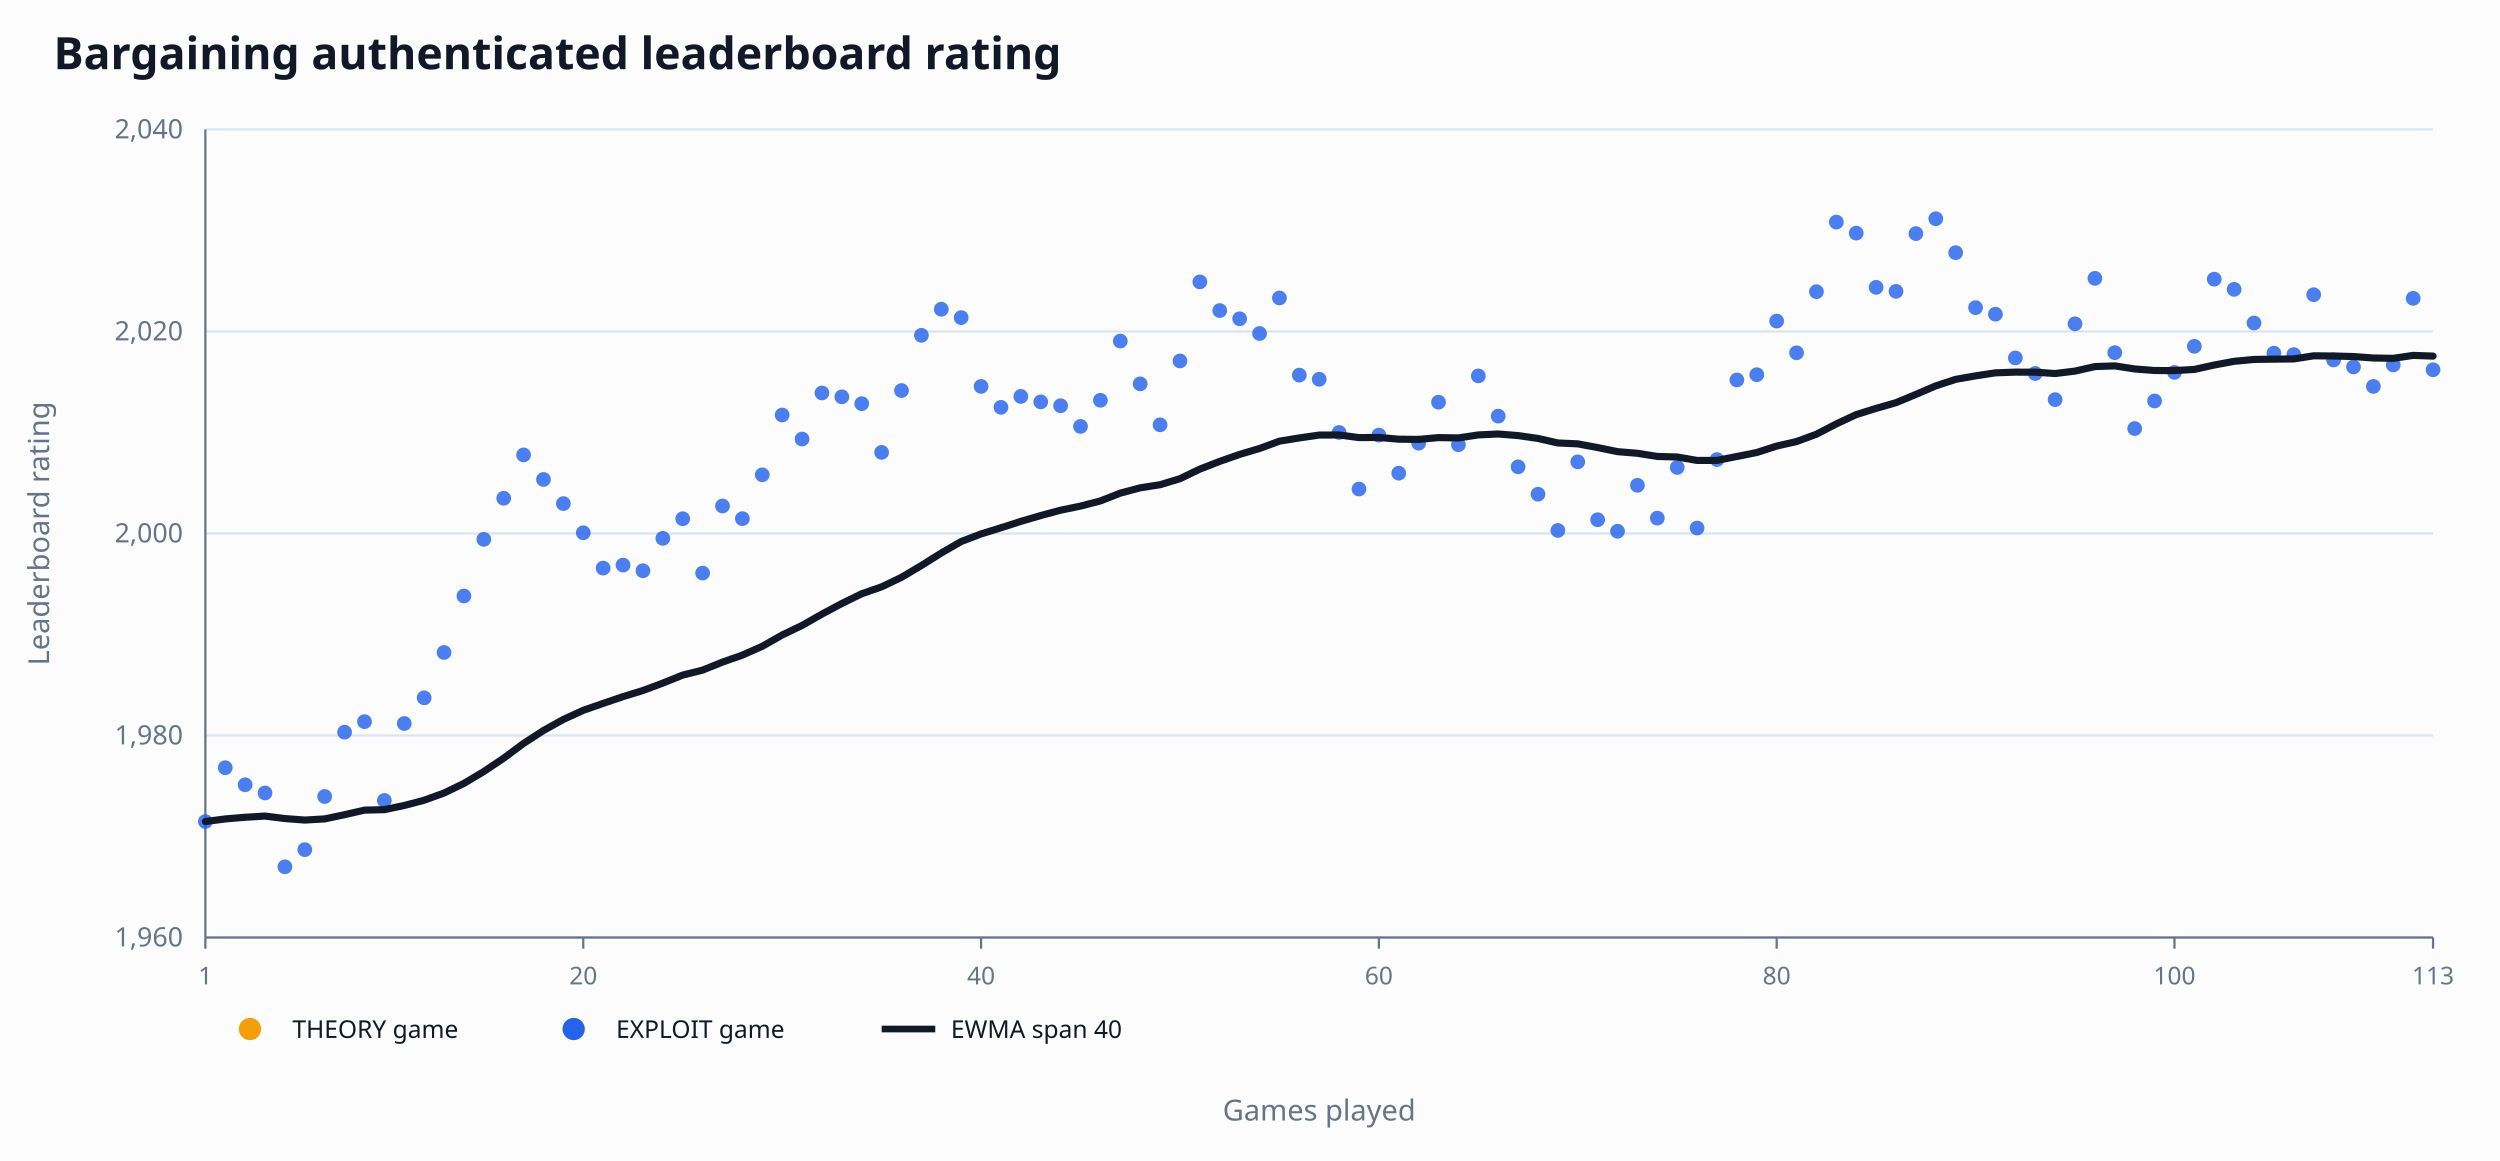
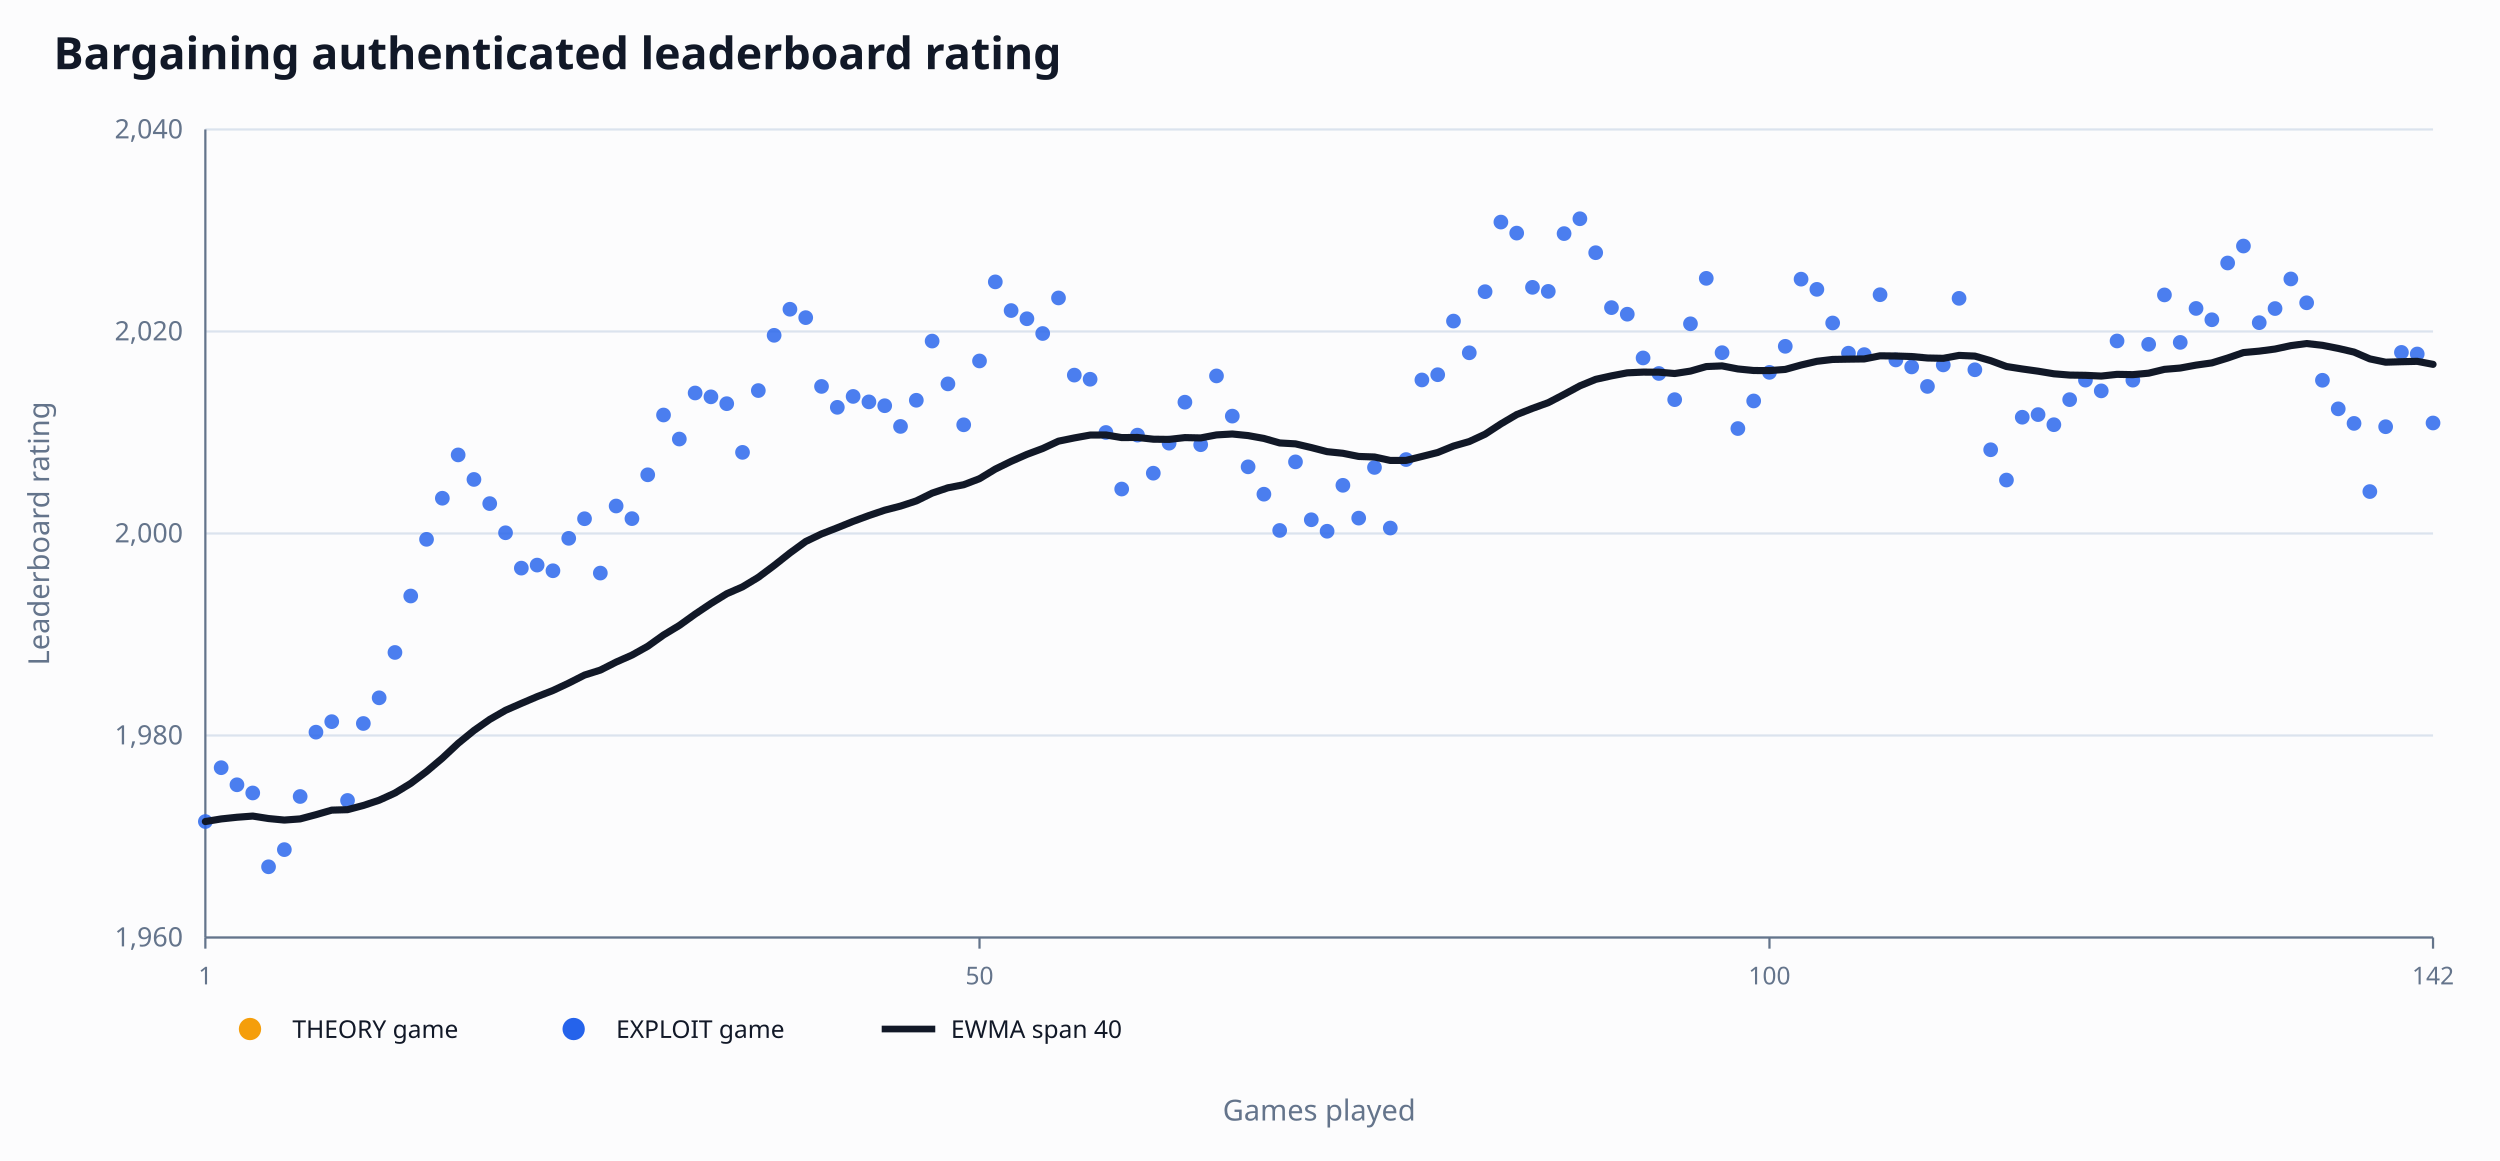
<svg xmlns="http://www.w3.org/2000/svg" width="1120" height="520" viewBox="0 0 1120 520">
  <rect width="100%" height="100%" fill="#fcfcfd" />
  <text x="24" y="31" font-family="system-ui,sans-serif" font-size="20" font-weight="700" fill="#111827">Bargaining authenticated leaderboard rating</text>
  <line x1="92" y1="420.00" x2="1090" y2="420.00" stroke="#dbe3ee" stroke-width="1" />
  <text x="82" y="424.00" text-anchor="end" font-family="system-ui,sans-serif" font-size="12" fill="#64748b">1,960</text>
  <line x1="92" y1="329.50" x2="1090" y2="329.50" stroke="#dbe3ee" stroke-width="1" />
  <text x="82" y="333.50" text-anchor="end" font-family="system-ui,sans-serif" font-size="12" fill="#64748b">1,980</text>
  <line x1="92" y1="239.00" x2="1090" y2="239.00" stroke="#dbe3ee" stroke-width="1" />
  <text x="82" y="243.00" text-anchor="end" font-family="system-ui,sans-serif" font-size="12" fill="#64748b">2,000</text>
  <line x1="92" y1="148.50" x2="1090" y2="148.50" stroke="#dbe3ee" stroke-width="1" />
  <text x="82" y="152.50" text-anchor="end" font-family="system-ui,sans-serif" font-size="12" fill="#64748b">2,020</text>
  <line x1="92" y1="58.00" x2="1090" y2="58.00" stroke="#dbe3ee" stroke-width="1" />
  <text x="82" y="62.00" text-anchor="end" font-family="system-ui,sans-serif" font-size="12" fill="#64748b">2,040</text>
  <line x1="92.00" y1="420" x2="92.00" y2="425" stroke="#64748b" />
  <text x="92.00" y="441" text-anchor="middle" font-family="system-ui,sans-serif" font-size="11" fill="#64748b">1</text>
-   <line x1="261.30" y1="420" x2="261.30" y2="425" stroke="#64748b" />
-   <text x="261.30" y="441" text-anchor="middle" font-family="system-ui,sans-serif" font-size="11" fill="#64748b">20</text>
-   <line x1="439.52" y1="420" x2="439.52" y2="425" stroke="#64748b" />
-   <text x="439.52" y="441" text-anchor="middle" font-family="system-ui,sans-serif" font-size="11" fill="#64748b">40</text>
-   <line x1="617.73" y1="420" x2="617.73" y2="425" stroke="#64748b" />
-   <text x="617.73" y="441" text-anchor="middle" font-family="system-ui,sans-serif" font-size="11" fill="#64748b">60</text>
-   <line x1="795.95" y1="420" x2="795.95" y2="425" stroke="#64748b" />
-   <text x="795.95" y="441" text-anchor="middle" font-family="system-ui,sans-serif" font-size="11" fill="#64748b">80</text>
-   <line x1="974.16" y1="420" x2="974.16" y2="425" stroke="#64748b" />
-   <text x="974.16" y="441" text-anchor="middle" font-family="system-ui,sans-serif" font-size="11" fill="#64748b">100</text>
+   <line x1="438.82" y1="420" x2="438.82" y2="425" stroke="#64748b" />
+   <text x="438.82" y="441" text-anchor="middle" font-family="system-ui,sans-serif" font-size="11" fill="#64748b">50</text>
+   <line x1="792.72" y1="420" x2="792.72" y2="425" stroke="#64748b" />
+   <text x="792.72" y="441" text-anchor="middle" font-family="system-ui,sans-serif" font-size="11" fill="#64748b">100</text>
  <line x1="1090.00" y1="420" x2="1090.00" y2="425" stroke="#64748b" />
-   <text x="1090.00" y="441" text-anchor="middle" font-family="system-ui,sans-serif" font-size="11" fill="#64748b">113</text>
+   <text x="1090.00" y="441" text-anchor="middle" font-family="system-ui,sans-serif" font-size="11" fill="#64748b">142</text>
  <line x1="92" y1="58" x2="92" y2="420" stroke="#64748b" />
  <line x1="92" y1="420" x2="1090" y2="420" stroke="#64748b" />
  <text x="591.00" y="502" text-anchor="middle" font-family="system-ui,sans-serif" font-size="13" fill="#64748b">Games played</text>
  <text x="22" y="239.00" text-anchor="middle" transform="rotate(-90 22 239.00)" font-family="system-ui,sans-serif" font-size="13" fill="#64748b">Leaderboard rating</text>
  <circle cx="92.00" cy="368.05" r="3.3" fill="#2563eb" opacity="0.82" />
-   <circle cx="100.91" cy="343.93" r="3.3" fill="#2563eb" opacity="0.82" />
-   <circle cx="109.82" cy="351.58" r="3.3" fill="#2563eb" opacity="0.82" />
-   <circle cx="118.73" cy="355.25" r="3.3" fill="#2563eb" opacity="0.82" />
-   <circle cx="127.64" cy="388.32" r="3.3" fill="#2563eb" opacity="0.82" />
-   <circle cx="136.55" cy="380.63" r="3.3" fill="#2563eb" opacity="0.82" />
-   <circle cx="145.46" cy="356.83" r="3.3" fill="#2563eb" opacity="0.82" />
-   <circle cx="154.38" cy="328.01" r="3.3" fill="#2563eb" opacity="0.82" />
-   <circle cx="163.29" cy="323.30" r="3.3" fill="#2563eb" opacity="0.82" />
-   <circle cx="172.20" cy="358.60" r="3.3" fill="#2563eb" opacity="0.82" />
-   <circle cx="181.11" cy="324.12" r="3.3" fill="#2563eb" opacity="0.82" />
-   <circle cx="190.02" cy="312.62" r="3.3" fill="#2563eb" opacity="0.82" />
-   <circle cx="198.93" cy="292.30" r="3.3" fill="#2563eb" opacity="0.82" />
-   <circle cx="207.84" cy="267.01" r="3.3" fill="#2563eb" opacity="0.82" />
-   <circle cx="216.75" cy="241.62" r="3.3" fill="#2563eb" opacity="0.82" />
-   <circle cx="225.66" cy="223.21" r="3.3" fill="#2563eb" opacity="0.82" />
-   <circle cx="234.57" cy="203.80" r="3.3" fill="#2563eb" opacity="0.82" />
-   <circle cx="243.48" cy="214.79" r="3.3" fill="#2563eb" opacity="0.82" />
-   <circle cx="252.39" cy="225.61" r="3.3" fill="#2563eb" opacity="0.82" />
-   <circle cx="261.30" cy="238.68" r="3.3" fill="#2563eb" opacity="0.82" />
-   <circle cx="270.21" cy="254.52" r="3.3" fill="#2563eb" opacity="0.82" />
-   <circle cx="279.12" cy="253.16" r="3.3" fill="#2563eb" opacity="0.82" />
-   <circle cx="288.04" cy="255.70" r="3.3" fill="#2563eb" opacity="0.82" />
-   <circle cx="296.95" cy="241.17" r="3.3" fill="#2563eb" opacity="0.82" />
-   <circle cx="305.86" cy="232.39" r="3.3" fill="#2563eb" opacity="0.82" />
-   <circle cx="314.77" cy="256.74" r="3.3" fill="#2563eb" opacity="0.82" />
-   <circle cx="323.68" cy="226.69" r="3.3" fill="#2563eb" opacity="0.82" />
-   <circle cx="332.59" cy="232.35" r="3.3" fill="#2563eb" opacity="0.82" />
-   <circle cx="341.50" cy="212.71" r="3.3" fill="#2563eb" opacity="0.82" />
-   <circle cx="350.41" cy="185.92" r="3.3" fill="#2563eb" opacity="0.82" />
-   <circle cx="359.32" cy="196.69" r="3.3" fill="#2563eb" opacity="0.82" />
-   <circle cx="368.23" cy="176.06" r="3.3" fill="#2563eb" opacity="0.82" />
-   <circle cx="377.14" cy="177.78" r="3.3" fill="#2563eb" opacity="0.82" />
-   <circle cx="386.05" cy="180.85" r="3.3" fill="#2563eb" opacity="0.82" />
-   <circle cx="394.96" cy="202.66" r="3.3" fill="#2563eb" opacity="0.82" />
-   <circle cx="403.88" cy="174.97" r="3.3" fill="#2563eb" opacity="0.82" />
-   <circle cx="412.79" cy="150.22" r="3.3" fill="#2563eb" opacity="0.82" />
-   <circle cx="421.70" cy="138.54" r="3.3" fill="#2563eb" opacity="0.82" />
-   <circle cx="430.61" cy="142.30" r="3.3" fill="#2563eb" opacity="0.82" />
-   <circle cx="439.52" cy="173.12" r="3.3" fill="#2563eb" opacity="0.82" />
-   <circle cx="448.43" cy="182.48" r="3.3" fill="#2563eb" opacity="0.82" />
-   <circle cx="457.34" cy="177.60" r="3.3" fill="#2563eb" opacity="0.82" />
-   <circle cx="466.25" cy="180.04" r="3.3" fill="#2563eb" opacity="0.82" />
-   <circle cx="475.16" cy="181.76" r="3.3" fill="#2563eb" opacity="0.82" />
-   <circle cx="484.07" cy="191.04" r="3.3" fill="#2563eb" opacity="0.82" />
-   <circle cx="492.98" cy="179.32" r="3.3" fill="#2563eb" opacity="0.82" />
-   <circle cx="501.89" cy="152.80" r="3.3" fill="#2563eb" opacity="0.82" />
-   <circle cx="510.80" cy="171.98" r="3.3" fill="#2563eb" opacity="0.82" />
-   <circle cx="519.71" cy="190.31" r="3.3" fill="#2563eb" opacity="0.82" />
-   <circle cx="528.62" cy="161.71" r="3.3" fill="#2563eb" opacity="0.82" />
-   <circle cx="537.54" cy="126.28" r="3.3" fill="#2563eb" opacity="0.82" />
-   <circle cx="546.45" cy="139.13" r="3.3" fill="#2563eb" opacity="0.82" />
-   <circle cx="555.36" cy="142.80" r="3.3" fill="#2563eb" opacity="0.82" />
-   <circle cx="564.27" cy="149.41" r="3.3" fill="#2563eb" opacity="0.82" />
-   <circle cx="573.18" cy="133.48" r="3.3" fill="#2563eb" opacity="0.82" />
-   <circle cx="582.09" cy="168.05" r="3.3" fill="#2563eb" opacity="0.82" />
-   <circle cx="591.00" cy="169.90" r="3.3" fill="#2563eb" opacity="0.82" />
-   <circle cx="599.91" cy="193.75" r="3.3" fill="#2563eb" opacity="0.82" />
-   <circle cx="608.82" cy="219.09" r="3.3" fill="#2563eb" opacity="0.82" />
-   <circle cx="617.73" cy="194.93" r="3.3" fill="#2563eb" opacity="0.82" />
-   <circle cx="626.64" cy="211.99" r="3.3" fill="#2563eb" opacity="0.82" />
-   <circle cx="635.55" cy="198.55" r="3.3" fill="#2563eb" opacity="0.82" />
-   <circle cx="644.46" cy="180.18" r="3.3" fill="#2563eb" opacity="0.82" />
-   <circle cx="653.38" cy="199.23" r="3.3" fill="#2563eb" opacity="0.82" />
-   <circle cx="662.29" cy="168.41" r="3.3" fill="#2563eb" opacity="0.82" />
-   <circle cx="671.20" cy="186.42" r="3.3" fill="#2563eb" opacity="0.82" />
-   <circle cx="680.11" cy="209.14" r="3.3" fill="#2563eb" opacity="0.82" />
-   <circle cx="689.02" cy="221.40" r="3.3" fill="#2563eb" opacity="0.82" />
-   <circle cx="697.93" cy="237.64" r="3.3" fill="#2563eb" opacity="0.82" />
-   <circle cx="706.84" cy="206.92" r="3.3" fill="#2563eb" opacity="0.82" />
-   <circle cx="715.75" cy="232.85" r="3.3" fill="#2563eb" opacity="0.82" />
-   <circle cx="724.66" cy="238.00" r="3.3" fill="#2563eb" opacity="0.82" />
-   <circle cx="733.57" cy="217.42" r="3.3" fill="#2563eb" opacity="0.82" />
-   <circle cx="742.48" cy="232.12" r="3.3" fill="#2563eb" opacity="0.82" />
-   <circle cx="751.39" cy="209.41" r="3.3" fill="#2563eb" opacity="0.82" />
-   <circle cx="760.30" cy="236.56" r="3.3" fill="#2563eb" opacity="0.82" />
-   <circle cx="769.21" cy="205.88" r="3.3" fill="#2563eb" opacity="0.82" />
-   <circle cx="778.12" cy="170.22" r="3.3" fill="#2563eb" opacity="0.82" />
-   <circle cx="787.04" cy="167.87" r="3.3" fill="#2563eb" opacity="0.82" />
-   <circle cx="795.95" cy="143.84" r="3.3" fill="#2563eb" opacity="0.82" />
-   <circle cx="804.86" cy="158.05" r="3.3" fill="#2563eb" opacity="0.82" />
-   <circle cx="813.77" cy="130.67" r="3.3" fill="#2563eb" opacity="0.82" />
-   <circle cx="822.68" cy="99.49" r="3.3" fill="#2563eb" opacity="0.82" />
-   <circle cx="831.59" cy="104.43" r="3.3" fill="#2563eb" opacity="0.82" />
-   <circle cx="840.50" cy="128.73" r="3.3" fill="#2563eb" opacity="0.82" />
-   <circle cx="849.41" cy="130.54" r="3.3" fill="#2563eb" opacity="0.82" />
-   <circle cx="858.32" cy="104.65" r="3.3" fill="#2563eb" opacity="0.82" />
-   <circle cx="867.23" cy="98.00" r="3.3" fill="#2563eb" opacity="0.82" />
-   <circle cx="876.14" cy="113.21" r="3.3" fill="#2563eb" opacity="0.82" />
-   <circle cx="885.05" cy="137.82" r="3.3" fill="#2563eb" opacity="0.82" />
-   <circle cx="893.96" cy="140.76" r="3.3" fill="#2563eb" opacity="0.82" />
-   <circle cx="902.88" cy="160.36" r="3.3" fill="#2563eb" opacity="0.82" />
-   <circle cx="911.79" cy="167.32" r="3.3" fill="#2563eb" opacity="0.82" />
-   <circle cx="920.70" cy="179.04" r="3.3" fill="#2563eb" opacity="0.82" />
-   <circle cx="929.61" cy="145.06" r="3.3" fill="#2563eb" opacity="0.82" />
-   <circle cx="938.52" cy="124.70" r="3.3" fill="#2563eb" opacity="0.82" />
-   <circle cx="947.43" cy="158.00" r="3.3" fill="#2563eb" opacity="0.82" />
-   <circle cx="956.34" cy="191.99" r="3.3" fill="#2563eb" opacity="0.82" />
-   <circle cx="965.25" cy="179.63" r="3.3" fill="#2563eb" opacity="0.82" />
-   <circle cx="974.16" cy="166.83" r="3.3" fill="#2563eb" opacity="0.82" />
-   <circle cx="983.07" cy="155.15" r="3.3" fill="#2563eb" opacity="0.82" />
-   <circle cx="991.98" cy="125.06" r="3.3" fill="#2563eb" opacity="0.82" />
-   <circle cx="1000.89" cy="129.63" r="3.3" fill="#2563eb" opacity="0.82" />
-   <circle cx="1009.80" cy="144.70" r="3.3" fill="#2563eb" opacity="0.82" />
-   <circle cx="1018.71" cy="158.23" r="3.3" fill="#2563eb" opacity="0.82" />
-   <circle cx="1027.62" cy="158.86" r="3.3" fill="#2563eb" opacity="0.82" />
-   <circle cx="1036.54" cy="132.03" r="3.3" fill="#2563eb" opacity="0.82" />
-   <circle cx="1045.45" cy="161.26" r="3.3" fill="#2563eb" opacity="0.82" />
-   <circle cx="1054.36" cy="164.38" r="3.3" fill="#2563eb" opacity="0.82" />
-   <circle cx="1063.27" cy="173.12" r="3.3" fill="#2563eb" opacity="0.82" />
-   <circle cx="1072.18" cy="163.48" r="3.3" fill="#2563eb" opacity="0.82" />
-   <circle cx="1081.09" cy="133.66" r="3.3" fill="#2563eb" opacity="0.82" />
-   <circle cx="1090.00" cy="165.65" r="3.3" fill="#2563eb" opacity="0.82" />
-   <polyline points="92.00,368.05 100.91,366.88 109.82,366.13 118.73,365.60 127.64,366.71 136.55,367.39 145.46,366.87 154.38,364.98 163.29,362.94 172.20,362.73 181.11,360.85 190.02,358.50 198.93,355.27 207.84,350.96 216.75,345.63 225.66,339.66 234.57,333.03 243.48,327.26 252.39,322.30 261.30,318.22 270.21,315.12 279.12,312.09 288.04,309.34 296.95,306.02 305.86,302.43 314.77,300.20 323.68,296.61 332.59,293.48 341.50,289.54 350.41,284.48 359.32,280.20 368.23,275.12 377.14,270.37 386.05,266.00 394.96,262.91 403.88,258.63 412.79,253.34 421.70,247.74 430.61,242.59 439.52,239.20 448.43,236.44 457.34,233.57 466.25,230.96 475.16,228.56 484.07,226.73 492.98,224.41 501.89,220.92 510.80,218.53 519.71,217.16 528.62,214.45 537.54,210.15 546.45,206.69 555.36,203.57 564.27,200.93 573.18,197.64 582.09,196.19 591.00,194.91 599.91,194.86 608.82,196.04 617.73,195.98 626.64,196.76 635.55,196.85 644.46,196.04 653.38,196.19 662.29,194.84 671.20,194.43 680.11,195.14 689.02,196.42 697.93,198.44 706.84,198.85 715.75,200.51 724.66,202.34 733.57,203.07 742.48,204.49 751.39,204.73 760.30,206.28 769.21,206.26 778.12,204.50 787.04,202.72 795.95,199.84 804.86,197.81 813.77,194.53 822.68,189.90 831.59,185.73 840.50,182.95 849.41,180.39 858.32,176.69 867.23,172.86 876.14,169.95 885.05,168.38 893.96,167.03 902.88,166.71 911.79,166.74 920.70,167.34 929.61,166.25 938.52,164.22 947.43,163.92 956.34,165.29 965.25,165.99 974.16,166.03 983.07,165.50 991.98,163.53 1000.89,161.87 1009.80,161.03 1018.71,160.90 1027.62,160.80 1036.54,159.40 1045.45,159.49 1054.36,159.73 1063.27,160.38 1072.18,160.53 1081.09,159.22 1090.00,159.53" fill="none" stroke="#111827" stroke-width="3.2" stroke-linejoin="round" stroke-linecap="round" />
+   <circle cx="99.08" cy="343.93" r="3.3" fill="#2563eb" opacity="0.82" />
+   <circle cx="106.16" cy="351.58" r="3.3" fill="#2563eb" opacity="0.82" />
+   <circle cx="113.23" cy="355.25" r="3.3" fill="#2563eb" opacity="0.82" />
+   <circle cx="120.31" cy="388.32" r="3.3" fill="#2563eb" opacity="0.82" />
+   <circle cx="127.39" cy="380.63" r="3.3" fill="#2563eb" opacity="0.82" />
+   <circle cx="134.47" cy="356.83" r="3.3" fill="#2563eb" opacity="0.82" />
+   <circle cx="141.55" cy="328.01" r="3.3" fill="#2563eb" opacity="0.82" />
+   <circle cx="148.62" cy="323.30" r="3.3" fill="#2563eb" opacity="0.82" />
+   <circle cx="155.70" cy="358.60" r="3.3" fill="#2563eb" opacity="0.82" />
+   <circle cx="162.78" cy="324.12" r="3.3" fill="#2563eb" opacity="0.82" />
+   <circle cx="169.86" cy="312.62" r="3.3" fill="#2563eb" opacity="0.82" />
+   <circle cx="176.94" cy="292.30" r="3.3" fill="#2563eb" opacity="0.82" />
+   <circle cx="184.01" cy="267.01" r="3.3" fill="#2563eb" opacity="0.82" />
+   <circle cx="191.09" cy="241.62" r="3.3" fill="#2563eb" opacity="0.82" />
+   <circle cx="198.17" cy="223.21" r="3.3" fill="#2563eb" opacity="0.82" />
+   <circle cx="205.25" cy="203.80" r="3.3" fill="#2563eb" opacity="0.82" />
+   <circle cx="212.33" cy="214.79" r="3.3" fill="#2563eb" opacity="0.82" />
+   <circle cx="219.40" cy="225.61" r="3.3" fill="#2563eb" opacity="0.82" />
+   <circle cx="226.48" cy="238.68" r="3.3" fill="#2563eb" opacity="0.82" />
+   <circle cx="233.56" cy="254.52" r="3.3" fill="#2563eb" opacity="0.82" />
+   <circle cx="240.64" cy="253.16" r="3.3" fill="#2563eb" opacity="0.82" />
+   <circle cx="247.72" cy="255.70" r="3.3" fill="#2563eb" opacity="0.82" />
+   <circle cx="254.79" cy="241.17" r="3.3" fill="#2563eb" opacity="0.82" />
+   <circle cx="261.87" cy="232.39" r="3.3" fill="#2563eb" opacity="0.82" />
+   <circle cx="268.95" cy="256.74" r="3.3" fill="#2563eb" opacity="0.82" />
+   <circle cx="276.03" cy="226.69" r="3.3" fill="#2563eb" opacity="0.82" />
+   <circle cx="283.11" cy="232.35" r="3.3" fill="#2563eb" opacity="0.82" />
+   <circle cx="290.18" cy="212.71" r="3.3" fill="#2563eb" opacity="0.82" />
+   <circle cx="297.26" cy="185.92" r="3.3" fill="#2563eb" opacity="0.82" />
+   <circle cx="304.34" cy="196.69" r="3.3" fill="#2563eb" opacity="0.82" />
+   <circle cx="311.42" cy="176.06" r="3.3" fill="#2563eb" opacity="0.82" />
+   <circle cx="318.50" cy="177.78" r="3.3" fill="#2563eb" opacity="0.82" />
+   <circle cx="325.57" cy="180.85" r="3.3" fill="#2563eb" opacity="0.82" />
+   <circle cx="332.65" cy="202.66" r="3.3" fill="#2563eb" opacity="0.82" />
+   <circle cx="339.73" cy="174.97" r="3.3" fill="#2563eb" opacity="0.82" />
+   <circle cx="346.81" cy="150.22" r="3.3" fill="#2563eb" opacity="0.82" />
+   <circle cx="353.89" cy="138.54" r="3.3" fill="#2563eb" opacity="0.82" />
+   <circle cx="360.96" cy="142.30" r="3.3" fill="#2563eb" opacity="0.82" />
+   <circle cx="368.04" cy="173.12" r="3.3" fill="#2563eb" opacity="0.82" />
+   <circle cx="375.12" cy="182.48" r="3.3" fill="#2563eb" opacity="0.82" />
+   <circle cx="382.20" cy="177.60" r="3.3" fill="#2563eb" opacity="0.82" />
+   <circle cx="389.28" cy="180.04" r="3.3" fill="#2563eb" opacity="0.82" />
+   <circle cx="396.35" cy="181.76" r="3.3" fill="#2563eb" opacity="0.82" />
+   <circle cx="403.43" cy="191.04" r="3.3" fill="#2563eb" opacity="0.82" />
+   <circle cx="410.51" cy="179.32" r="3.3" fill="#2563eb" opacity="0.82" />
+   <circle cx="417.59" cy="152.80" r="3.3" fill="#2563eb" opacity="0.82" />
+   <circle cx="424.67" cy="171.98" r="3.3" fill="#2563eb" opacity="0.82" />
+   <circle cx="431.74" cy="190.31" r="3.3" fill="#2563eb" opacity="0.82" />
+   <circle cx="438.82" cy="161.71" r="3.3" fill="#2563eb" opacity="0.82" />
+   <circle cx="445.90" cy="126.28" r="3.3" fill="#2563eb" opacity="0.82" />
+   <circle cx="452.98" cy="139.13" r="3.3" fill="#2563eb" opacity="0.82" />
+   <circle cx="460.06" cy="142.80" r="3.3" fill="#2563eb" opacity="0.82" />
+   <circle cx="467.13" cy="149.41" r="3.3" fill="#2563eb" opacity="0.82" />
+   <circle cx="474.21" cy="133.48" r="3.3" fill="#2563eb" opacity="0.82" />
+   <circle cx="481.29" cy="168.05" r="3.3" fill="#2563eb" opacity="0.82" />
+   <circle cx="488.37" cy="169.90" r="3.3" fill="#2563eb" opacity="0.82" />
+   <circle cx="495.45" cy="193.75" r="3.3" fill="#2563eb" opacity="0.82" />
+   <circle cx="502.52" cy="219.09" r="3.3" fill="#2563eb" opacity="0.82" />
+   <circle cx="509.60" cy="194.93" r="3.3" fill="#2563eb" opacity="0.82" />
+   <circle cx="516.68" cy="211.99" r="3.3" fill="#2563eb" opacity="0.82" />
+   <circle cx="523.76" cy="198.55" r="3.3" fill="#2563eb" opacity="0.82" />
+   <circle cx="530.84" cy="180.18" r="3.3" fill="#2563eb" opacity="0.82" />
+   <circle cx="537.91" cy="199.23" r="3.3" fill="#2563eb" opacity="0.82" />
+   <circle cx="544.99" cy="168.41" r="3.3" fill="#2563eb" opacity="0.82" />
+   <circle cx="552.07" cy="186.42" r="3.3" fill="#2563eb" opacity="0.82" />
+   <circle cx="559.15" cy="209.14" r="3.3" fill="#2563eb" opacity="0.82" />
+   <circle cx="566.23" cy="221.40" r="3.3" fill="#2563eb" opacity="0.82" />
+   <circle cx="573.30" cy="237.64" r="3.3" fill="#2563eb" opacity="0.82" />
+   <circle cx="580.38" cy="206.92" r="3.3" fill="#2563eb" opacity="0.82" />
+   <circle cx="587.46" cy="232.85" r="3.3" fill="#2563eb" opacity="0.82" />
+   <circle cx="594.54" cy="238.00" r="3.3" fill="#2563eb" opacity="0.82" />
+   <circle cx="601.62" cy="217.42" r="3.3" fill="#2563eb" opacity="0.82" />
+   <circle cx="608.70" cy="232.12" r="3.3" fill="#2563eb" opacity="0.82" />
+   <circle cx="615.77" cy="209.41" r="3.3" fill="#2563eb" opacity="0.82" />
+   <circle cx="622.85" cy="236.56" r="3.3" fill="#2563eb" opacity="0.82" />
+   <circle cx="629.93" cy="205.88" r="3.3" fill="#2563eb" opacity="0.82" />
+   <circle cx="637.01" cy="170.22" r="3.3" fill="#2563eb" opacity="0.82" />
+   <circle cx="644.09" cy="167.87" r="3.3" fill="#2563eb" opacity="0.82" />
+   <circle cx="651.16" cy="143.84" r="3.3" fill="#2563eb" opacity="0.82" />
+   <circle cx="658.24" cy="158.05" r="3.3" fill="#2563eb" opacity="0.82" />
+   <circle cx="665.32" cy="130.67" r="3.3" fill="#2563eb" opacity="0.82" />
+   <circle cx="672.40" cy="99.49" r="3.3" fill="#2563eb" opacity="0.82" />
+   <circle cx="679.48" cy="104.43" r="3.3" fill="#2563eb" opacity="0.82" />
+   <circle cx="686.55" cy="128.73" r="3.3" fill="#2563eb" opacity="0.82" />
+   <circle cx="693.63" cy="130.54" r="3.3" fill="#2563eb" opacity="0.82" />
+   <circle cx="700.71" cy="104.65" r="3.3" fill="#2563eb" opacity="0.82" />
+   <circle cx="707.79" cy="98.00" r="3.3" fill="#2563eb" opacity="0.82" />
+   <circle cx="714.87" cy="113.21" r="3.3" fill="#2563eb" opacity="0.82" />
+   <circle cx="721.94" cy="137.82" r="3.3" fill="#2563eb" opacity="0.82" />
+   <circle cx="729.02" cy="140.76" r="3.3" fill="#2563eb" opacity="0.82" />
+   <circle cx="736.10" cy="160.36" r="3.3" fill="#2563eb" opacity="0.82" />
+   <circle cx="743.18" cy="167.32" r="3.3" fill="#2563eb" opacity="0.82" />
+   <circle cx="750.26" cy="179.04" r="3.3" fill="#2563eb" opacity="0.82" />
+   <circle cx="757.33" cy="145.06" r="3.3" fill="#2563eb" opacity="0.82" />
+   <circle cx="764.41" cy="124.70" r="3.3" fill="#2563eb" opacity="0.82" />
+   <circle cx="771.49" cy="158.00" r="3.3" fill="#2563eb" opacity="0.82" />
+   <circle cx="778.57" cy="191.99" r="3.3" fill="#2563eb" opacity="0.82" />
+   <circle cx="785.65" cy="179.63" r="3.3" fill="#2563eb" opacity="0.82" />
+   <circle cx="792.72" cy="166.83" r="3.3" fill="#2563eb" opacity="0.82" />
+   <circle cx="799.80" cy="155.15" r="3.3" fill="#2563eb" opacity="0.82" />
+   <circle cx="806.88" cy="125.06" r="3.3" fill="#2563eb" opacity="0.82" />
+   <circle cx="813.96" cy="129.63" r="3.3" fill="#2563eb" opacity="0.82" />
+   <circle cx="821.04" cy="144.70" r="3.3" fill="#2563eb" opacity="0.82" />
+   <circle cx="828.11" cy="158.23" r="3.3" fill="#2563eb" opacity="0.82" />
+   <circle cx="835.19" cy="158.86" r="3.3" fill="#2563eb" opacity="0.82" />
+   <circle cx="842.27" cy="132.03" r="3.3" fill="#2563eb" opacity="0.82" />
+   <circle cx="849.35" cy="161.26" r="3.3" fill="#2563eb" opacity="0.82" />
+   <circle cx="856.43" cy="164.38" r="3.3" fill="#2563eb" opacity="0.82" />
+   <circle cx="863.50" cy="173.12" r="3.3" fill="#2563eb" opacity="0.82" />
+   <circle cx="870.58" cy="163.48" r="3.3" fill="#2563eb" opacity="0.82" />
+   <circle cx="877.66" cy="133.66" r="3.3" fill="#2563eb" opacity="0.82" />
+   <circle cx="884.74" cy="165.65" r="3.3" fill="#2563eb" opacity="0.82" />
+   <circle cx="891.82" cy="201.49" r="3.3" fill="#2563eb" opacity="0.82" />
+   <circle cx="898.89" cy="215.06" r="3.3" fill="#2563eb" opacity="0.82" />
+   <circle cx="905.97" cy="186.92" r="3.3" fill="#2563eb" opacity="0.82" />
+   <circle cx="913.05" cy="185.74" r="3.3" fill="#2563eb" opacity="0.82" />
+   <circle cx="920.13" cy="190.27" r="3.3" fill="#2563eb" opacity="0.82" />
+   <circle cx="927.21" cy="179.04" r="3.3" fill="#2563eb" opacity="0.82" />
+   <circle cx="934.28" cy="170.31" r="3.3" fill="#2563eb" opacity="0.82" />
+   <circle cx="941.36" cy="175.11" r="3.3" fill="#2563eb" opacity="0.82" />
+   <circle cx="948.44" cy="152.75" r="3.3" fill="#2563eb" opacity="0.82" />
+   <circle cx="955.52" cy="170.31" r="3.3" fill="#2563eb" opacity="0.82" />
+   <circle cx="962.60" cy="154.25" r="3.3" fill="#2563eb" opacity="0.82" />
+   <circle cx="969.67" cy="132.12" r="3.3" fill="#2563eb" opacity="0.82" />
+   <circle cx="976.75" cy="153.39" r="3.3" fill="#2563eb" opacity="0.82" />
+   <circle cx="983.83" cy="138.18" r="3.3" fill="#2563eb" opacity="0.82" />
+   <circle cx="990.91" cy="143.25" r="3.3" fill="#2563eb" opacity="0.82" />
+   <circle cx="997.99" cy="117.82" r="3.3" fill="#2563eb" opacity="0.82" />
+   <circle cx="1005.06" cy="110.22" r="3.3" fill="#2563eb" opacity="0.82" />
+   <circle cx="1012.14" cy="144.56" r="3.3" fill="#2563eb" opacity="0.82" />
+   <circle cx="1019.22" cy="138.23" r="3.3" fill="#2563eb" opacity="0.82" />
+   <circle cx="1026.30" cy="124.97" r="3.3" fill="#2563eb" opacity="0.82" />
+   <circle cx="1033.38" cy="135.65" r="3.3" fill="#2563eb" opacity="0.82" />
+   <circle cx="1040.45" cy="170.36" r="3.3" fill="#2563eb" opacity="0.82" />
+   <circle cx="1047.53" cy="183.16" r="3.3" fill="#2563eb" opacity="0.82" />
+   <circle cx="1054.61" cy="189.68" r="3.3" fill="#2563eb" opacity="0.82" />
+   <circle cx="1061.69" cy="220.22" r="3.3" fill="#2563eb" opacity="0.82" />
+   <circle cx="1068.77" cy="191.17" r="3.3" fill="#2563eb" opacity="0.82" />
+   <circle cx="1075.84" cy="157.87" r="3.3" fill="#2563eb" opacity="0.82" />
+   <circle cx="1082.92" cy="158.59" r="3.3" fill="#2563eb" opacity="0.82" />
+   <circle cx="1090.00" cy="189.50" r="3.3" fill="#2563eb" opacity="0.82" />
+   <polyline points="92.00,368.05 99.08,366.88 106.16,366.13 113.23,365.60 120.31,366.71 127.39,367.39 134.47,366.87 141.55,364.98 148.62,362.94 155.70,362.73 162.78,360.85 169.86,358.50 176.94,355.27 184.01,350.96 191.09,345.63 198.17,339.66 205.25,333.03 212.33,327.26 219.40,322.30 226.48,318.22 233.56,315.12 240.64,312.09 247.72,309.34 254.79,306.02 261.87,302.43 268.95,300.20 276.03,296.61 283.11,293.48 290.18,289.54 297.26,284.48 304.34,280.20 311.42,275.12 318.50,270.37 325.57,266.00 332.65,262.91 339.73,258.63 346.81,253.34 353.89,247.74 360.96,242.59 368.04,239.20 375.12,236.44 382.20,233.57 389.28,230.96 396.35,228.56 403.43,226.73 410.51,224.41 417.59,220.92 424.67,218.53 431.74,217.16 438.82,214.45 445.90,210.15 452.98,206.69 460.06,203.57 467.13,200.93 474.21,197.64 481.29,196.19 488.37,194.91 495.45,194.86 502.52,196.04 509.60,195.98 516.68,196.76 523.76,196.85 530.84,196.04 537.91,196.19 544.99,194.84 552.07,194.43 559.15,195.14 566.23,196.42 573.30,198.44 580.38,198.85 587.46,200.51 594.54,202.34 601.62,203.07 608.70,204.49 615.77,204.73 622.85,206.28 629.93,206.26 637.01,204.50 644.09,202.72 651.16,199.84 658.24,197.81 665.32,194.53 672.40,189.90 679.48,185.73 686.55,182.95 693.63,180.39 700.71,176.69 707.79,172.86 714.87,169.95 721.94,168.38 729.02,167.03 736.10,166.71 743.18,166.74 750.26,167.34 757.33,166.25 764.41,164.22 771.49,163.92 778.57,165.29 785.65,165.99 792.72,166.03 799.80,165.50 806.88,163.53 813.96,161.87 821.04,161.03 828.11,160.90 835.19,160.80 842.27,159.40 849.35,159.49 856.43,159.73 863.50,160.38 870.58,160.53 877.66,159.22 884.74,159.53 891.82,161.58 898.89,164.19 905.97,165.30 913.05,166.29 920.13,167.46 927.21,168.03 934.28,168.14 941.36,168.48 948.44,167.71 955.52,167.84 962.60,167.18 969.67,165.47 976.75,164.88 983.83,163.57 990.91,162.58 997.99,160.40 1005.06,157.95 1012.14,157.30 1019.22,156.37 1026.30,154.84 1033.38,153.90 1040.45,154.70 1047.53,156.09 1054.61,157.73 1061.69,160.78 1068.77,162.26 1075.84,162.05 1082.92,161.88 1090.00,163.23" fill="none" stroke="#111827" stroke-width="3.2" stroke-linejoin="round" stroke-linecap="round" />
  <circle cx="112" cy="461" r="5" fill="#f59e0b" />
  <text x="131" y="465" font-family="system-ui,sans-serif" font-size="11" fill="#111827">THEORY game</text>
  <circle cx="257" cy="461" r="5" fill="#2563eb" />
  <text x="276" y="465" font-family="system-ui,sans-serif" font-size="11" fill="#111827">EXPLOIT game</text>
  <line x1="395" y1="461" x2="419" y2="461" stroke="#111827" stroke-width="3" />
  <text x="426" y="465" font-family="system-ui,sans-serif" font-size="11" fill="#111827">EWMA span 40</text>
</svg>
